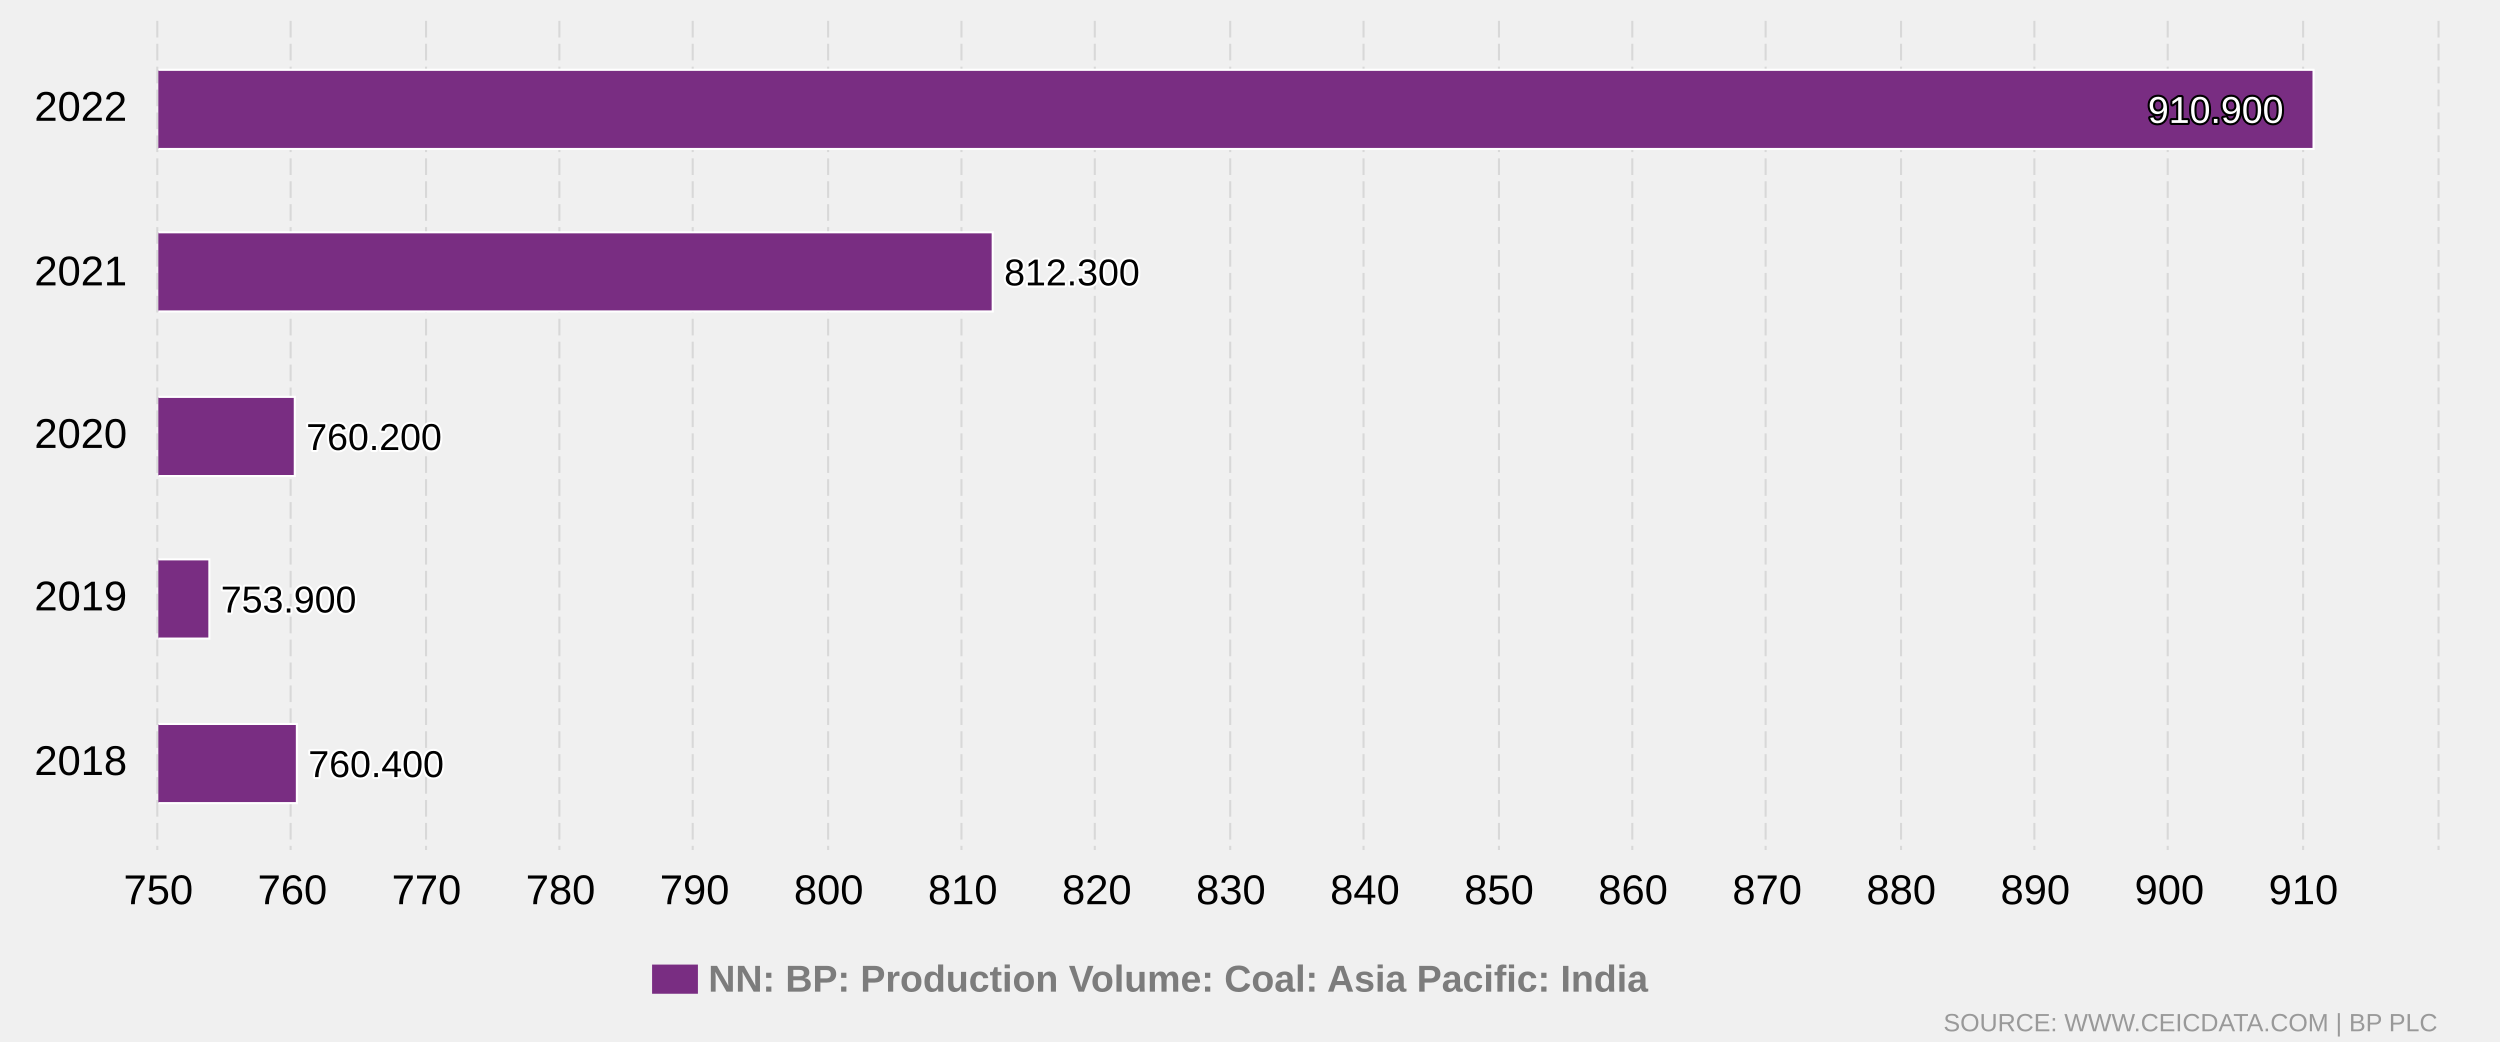
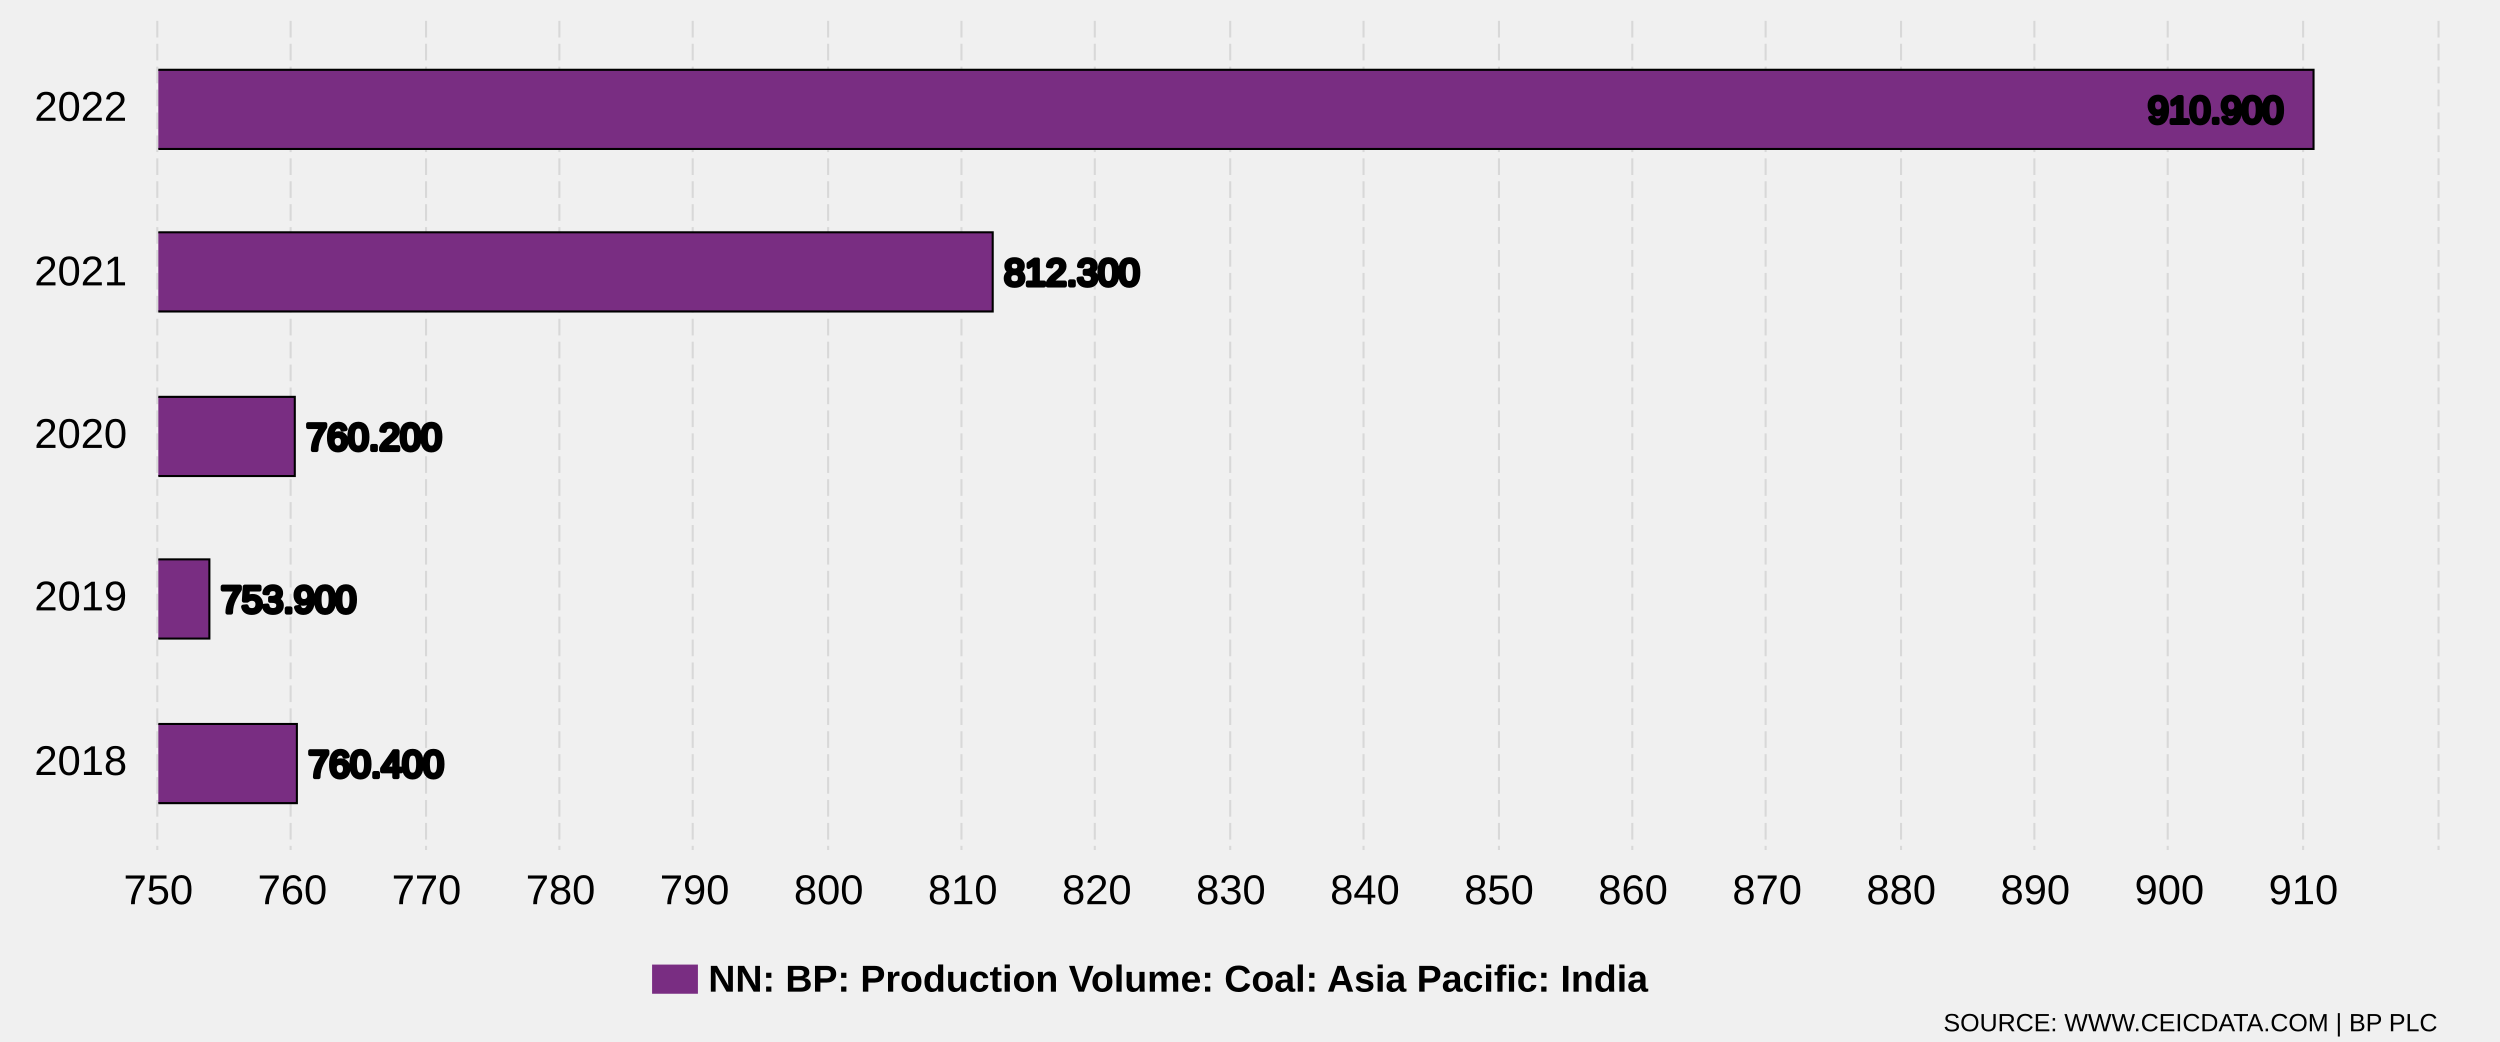
<svg xmlns="http://www.w3.org/2000/svg" version="1.1" class="highcharts-root" style="font-family: 'Lucida Grande', 'Lucida Sans Unicode', Arial, Helvetica, sans-serif; font-size: 12px; background-color: rgba(0, 0, 0, 0);" width="1200" height="500">
  <defs>
    <clipPath id="highcharts-8akx208-1-">
      <rect x="0" y="0" width="398" height="1094" fill="none" />
    </clipPath>
  </defs>
  <rect fill="rgba(255, 255, 255, 0.0)" class="highcharts-background" x="0" y="0" width="1180" height="500" rx="0" ry="0" />
  <rect fill="none" class="highcharts-plot-background" x="76" y="10" width="1094" height="398" />
  <g class="highcharts-grid highcharts-xaxis-grid" data-z-index="1">
    <path fill="none" stroke-dasharray="none" data-z-index="1" class="highcharts-grid-line" d="M 76 366.5 L 1170 366.5" opacity="1" />
    <path fill="none" stroke-dasharray="none" data-z-index="1" class="highcharts-grid-line" d="M 76 287.5 L 1170 287.5" opacity="1" />
    <path fill="none" stroke-dasharray="none" data-z-index="1" class="highcharts-grid-line" d="M 76 209.5 L 1170 209.5" opacity="1" />
    <path fill="none" stroke-dasharray="none" data-z-index="1" class="highcharts-grid-line" d="M 76 131.5 L 1170 131.5" opacity="1" />
    <path fill="none" stroke-dasharray="none" data-z-index="1" class="highcharts-grid-line" d="M 76 52.5 L 1170 52.5" opacity="1" />
  </g>
  <g class="highcharts-grid highcharts-yaxis-grid" data-z-index="1">
    <path fill="none" stroke="rgba(216,216,216,1)" stroke-width="1" stroke-dasharray="8,3" data-z-index="1" class="highcharts-grid-line" d="M 75.5 10 L 75.5 408" opacity="1" />
    <path fill="none" stroke="rgba(216,216,216,1)" stroke-width="1" stroke-dasharray="8,3" data-z-index="1" class="highcharts-grid-line" d="M 139.5 10 L 139.5 408" opacity="1" />
    <path fill="none" stroke="rgba(216,216,216,1)" stroke-width="1" stroke-dasharray="8,3" data-z-index="1" class="highcharts-grid-line" d="M 204.5 10 L 204.5 408" opacity="1" />
    <path fill="none" stroke="rgba(216,216,216,1)" stroke-width="1" stroke-dasharray="8,3" data-z-index="1" class="highcharts-grid-line" d="M 268.5 10 L 268.5 408" opacity="1" />
    <path fill="none" stroke="rgba(216,216,216,1)" stroke-width="1" stroke-dasharray="8,3" data-z-index="1" class="highcharts-grid-line" d="M 332.5 10 L 332.5 408" opacity="1" />
    <path fill="none" stroke="rgba(216,216,216,1)" stroke-width="1" stroke-dasharray="8,3" data-z-index="1" class="highcharts-grid-line" d="M 397.5 10 L 397.5 408" opacity="1" />
    <path fill="none" stroke="rgba(216,216,216,1)" stroke-width="1" stroke-dasharray="8,3" data-z-index="1" class="highcharts-grid-line" d="M 461.5 10 L 461.5 408" opacity="1" />
    <path fill="none" stroke="rgba(216,216,216,1)" stroke-width="1" stroke-dasharray="8,3" data-z-index="1" class="highcharts-grid-line" d="M 525.5 10 L 525.5 408" opacity="1" />
    <path fill="none" stroke="rgba(216,216,216,1)" stroke-width="1" stroke-dasharray="8,3" data-z-index="1" class="highcharts-grid-line" d="M 590.5 10 L 590.5 408" opacity="1" />
    <path fill="none" stroke="rgba(216,216,216,1)" stroke-width="1" stroke-dasharray="8,3" data-z-index="1" class="highcharts-grid-line" d="M 654.5 10 L 654.5 408" opacity="1" />
    <path fill="none" stroke="rgba(216,216,216,1)" stroke-width="1" stroke-dasharray="8,3" data-z-index="1" class="highcharts-grid-line" d="M 719.5 10 L 719.5 408" opacity="1" />
    <path fill="none" stroke="rgba(216,216,216,1)" stroke-width="1" stroke-dasharray="8,3" data-z-index="1" class="highcharts-grid-line" d="M 783.5 10 L 783.5 408" opacity="1" />
    <path fill="none" stroke="rgba(216,216,216,1)" stroke-width="1" stroke-dasharray="8,3" data-z-index="1" class="highcharts-grid-line" d="M 847.5 10 L 847.5 408" opacity="1" />
    <path fill="none" stroke="rgba(216,216,216,1)" stroke-width="1" stroke-dasharray="8,3" data-z-index="1" class="highcharts-grid-line" d="M 912.5 10 L 912.5 408" opacity="1" />
    <path fill="none" stroke="rgba(216,216,216,1)" stroke-width="1" stroke-dasharray="8,3" data-z-index="1" class="highcharts-grid-line" d="M 976.5 10 L 976.5 408" opacity="1" />
    <path fill="none" stroke="rgba(216,216,216,1)" stroke-width="1" stroke-dasharray="8,3" data-z-index="1" class="highcharts-grid-line" d="M 1040.5 10 L 1040.5 408" opacity="1" />
    <path fill="none" stroke="rgba(216,216,216,1)" stroke-width="1" stroke-dasharray="8,3" data-z-index="1" class="highcharts-grid-line" d="M 1105.5 10 L 1105.5 408" opacity="1" />
    <path fill="none" stroke="rgba(216,216,216,1)" stroke-width="1" stroke-dasharray="8,3" data-z-index="1" class="highcharts-grid-line" d="M 1170.5 10 L 1170.5 408" opacity="1" />
  </g>
  <rect fill="none" class="highcharts-plot-border" data-z-index="1" x="76" y="10" width="1094" height="398" />
  <g class="highcharts-axis highcharts-xaxis" data-z-index="2">
    <path fill="none" class="highcharts-axis-line" data-z-index="7" d="M 76 10 L 76 408" />
  </g>
  <g class="highcharts-axis highcharts-yaxis" data-z-index="2">
    <path fill="none" class="highcharts-axis-line" data-z-index="7" d="M 76 408 L 1170 408" />
  </g>
  <g class="highcharts-series-group" data-z-index="3">
    <g data-z-index="0.1" class="highcharts-series highcharts-series-0 highcharts-bar-series highcharts-tracker" transform="translate(1170,408) rotate(90) scale(-1,1) scale(1 1)" clip-path="url(#highcharts-8akx208-1-)">
-       <rect x="22.5" y="1027.5" width="38" height="67" fill="#792D82" stroke="#ffffff" stroke-width="1" opacity="1" class="highcharts-point" />
-       <rect x="101.5" y="1069.5" width="38" height="25" fill="#792D82" stroke="#ffffff" stroke-width="1" opacity="1" class="highcharts-point" />
-       <rect x="179.5" y="1028.5" width="38" height="66" fill="#792D82" stroke="#ffffff" stroke-width="1" opacity="1" class="highcharts-point" />
-       <rect x="258.5" y="693.5" width="38" height="401" fill="#792D82" stroke="#ffffff" stroke-width="1" opacity="1" class="highcharts-point" />
-       <rect x="336.5" y="59.5" width="38" height="1035" fill="#792D82" stroke="#ffffff" stroke-width="1" opacity="1" class="highcharts-point" />
+       <rect x="22.5" y="1027.5" width="38" height="67" fill="#792D82" stroke="rgb(0,0,0)" stroke-width="1" opacity="1" class="highcharts-point" />
+       <rect x="101.5" y="1069.5" width="38" height="25" fill="#792D82" stroke="rgb(0,0,0)" stroke-width="1" opacity="1" class="highcharts-point" />
+       <rect x="179.5" y="1028.5" width="38" height="66" fill="#792D82" stroke="rgb(0,0,0)" stroke-width="1" opacity="1" class="highcharts-point" />
+       <rect x="258.5" y="693.5" width="38" height="401" fill="#792D82" stroke="rgb(0,0,0)" stroke-width="1" opacity="1" class="highcharts-point" />
+       <rect x="336.5" y="59.5" width="38" height="1035" fill="#792D82" stroke="rgb(0,0,0)" stroke-width="1" opacity="1" class="highcharts-point" />
    </g>
    <g data-z-index="0.1" class="highcharts-markers highcharts-series-0 highcharts-bar-series" transform="translate(1170,408) rotate(90) scale(-1,1) scale(1 1)" clip-path="none" />
  </g>
-   <text x="590" text-anchor="middle" class="highcharts-title" data-z-index="4" style="color:#333333;font-size:18px;fill:#333333;" y="24" />
-   <text x="590" text-anchor="middle" class="highcharts-subtitle" data-z-index="4" style="color:#666666;fill:#666666;" y="24" />
-   <text x="10" text-anchor="start" class="highcharts-caption" data-z-index="4" style="color:#666666;fill:#666666;" y="497" />
+   <text x="590" text-anchor="middle" class="highcharts-title" data-z-index="4" style="color:rgb(0,0,0);font-size:18px;fill:rgb(0,0,0);" y="24" />
+   <text x="590" text-anchor="middle" class="highcharts-subtitle" data-z-index="4" style="color:rgb(0,0,0);fill:rgb(0,0,0);" y="24" />
+   <text x="10" text-anchor="start" class="highcharts-caption" data-z-index="4" style="color:rgb(0,0,0);fill:rgb(0,0,0);" y="497" />
  <g data-z-index="6" class="highcharts-data-labels highcharts-series-0 highcharts-bar-series highcharts-tracker" transform="translate(76,10) scale(1 1)">
    <g class="highcharts-label highcharts-data-label highcharts-data-label-color-undefined" data-z-index="1" transform="translate(67,341)">
      <text x="5" data-z-index="1" style="font-size:18px;font-weight:normal;color:#000000;fill:#000000;" y="22">
-         <tspan x="5" y="22" class="highcharts-text-outline" fill="#FFFFFF" stroke="#FFFFFF" stroke-width="2px" stroke-linejoin="round" style="">760.400</tspan>
+         <tspan x="5" y="22" class="highcharts-text-outline" fill="rgb(0,0,0)" stroke="rgb(0,0,0)" stroke-width="2px" stroke-linejoin="round" style="">760.400</tspan>
        <tspan x="5" y="22">760.400</tspan>
      </text>
    </g>
    <g class="highcharts-label highcharts-data-label highcharts-data-label-color-undefined" data-z-index="1" transform="translate(25,262)">
      <text x="5" data-z-index="1" style="font-size:18px;font-weight:normal;color:#000000;fill:#000000;" y="22">
-         <tspan x="5" y="22" class="highcharts-text-outline" fill="#FFFFFF" stroke="#FFFFFF" stroke-width="2px" stroke-linejoin="round">753.900</tspan>
+         <tspan x="5" y="22" class="highcharts-text-outline" fill="rgb(0,0,0)" stroke="rgb(0,0,0)" stroke-width="2px" stroke-linejoin="round">753.900</tspan>
        <tspan x="5" y="22">753.900</tspan>
      </text>
    </g>
    <g class="highcharts-label highcharts-data-label highcharts-data-label-color-undefined" data-z-index="1" transform="translate(66,184)">
      <text x="5" data-z-index="1" style="font-size:18px;font-weight:normal;color:#000000;fill:#000000;" y="22">
-         <tspan x="5" y="22" class="highcharts-text-outline" fill="#FFFFFF" stroke="#FFFFFF" stroke-width="2px" stroke-linejoin="round">760.200</tspan>
+         <tspan x="5" y="22" class="highcharts-text-outline" fill="rgb(0,0,0)" stroke="rgb(0,0,0)" stroke-width="2px" stroke-linejoin="round">760.200</tspan>
        <tspan x="5" y="22">760.200</tspan>
      </text>
    </g>
    <g class="highcharts-label highcharts-data-label highcharts-data-label-color-undefined" data-z-index="1" transform="translate(401,105)">
      <text x="5" data-z-index="1" style="font-size:18px;font-weight:normal;color:#000000;fill:#000000;" y="22">
-         <tspan x="5" y="22" class="highcharts-text-outline" fill="#FFFFFF" stroke="#FFFFFF" stroke-width="2px" stroke-linejoin="round">812.300</tspan>
+         <tspan x="5" y="22" class="highcharts-text-outline" fill="rgb(0,0,0)" stroke="rgb(0,0,0)" stroke-width="2px" stroke-linejoin="round">812.300</tspan>
        <tspan x="5" y="22">812.300</tspan>
      </text>
    </g>
    <g class="highcharts-label highcharts-data-label highcharts-data-label-color-undefined" data-z-index="1" transform="translate(950,27)">
-       <text x="5" data-z-index="1" style="font-size:18px;font-weight:normal;color:#FFFFFF;fill:#FFFFFF;" y="22">
+       <text x="5" data-z-index="1" style="font-size:18px;font-weight:normal;color:rgb(0,0,0);fill:rgb(0,0,0);" y="22">
        <tspan x="5" y="22" class="highcharts-text-outline" fill="#000000" stroke="#000000" stroke-width="2px" stroke-linejoin="round">910.900</tspan>
        <tspan x="5" y="22">910.900</tspan>
      </text>
    </g>
  </g>
  <g class="highcharts-legend" data-z-index="7" transform="translate(305,452)">
    <rect fill="none" class="highcharts-legend-box" rx="0" ry="0" x="0" y="0" width="570" height="33" visibility="visible" />
    <g data-z-index="1">
      <g>
        <g class="highcharts-legend-item highcharts-bar-series highcharts-color-undefined highcharts-series-0" data-z-index="1" transform="translate(8,3)">
-           <text x="27" style="color:#7c7c7c;cursor:pointer;font-size:18px;font-weight:bold;fill:#7c7c7c;" text-anchor="start" data-z-index="2" y="21">
+           <text x="27" style="color:rgb(0,0,0);cursor:pointer;font-size:18px;font-weight:bold;fill:rgb(0,0,0);" text-anchor="start" data-z-index="2" y="21">
            <tspan>NN: BP: Production Volume: Coal: Asia Pacific: India</tspan>
          </text>
          <rect x="0" y="8" width="22" height="14" fill="#792D82" class="highcharts-point" data-z-index="3" />
        </g>
      </g>
    </g>
  </g>
  <g class="highcharts-axis-labels highcharts-xaxis-labels" data-z-index="7">
    <text x="61" style="color:rgb(0,0,0);cursor:default;font-size:20px;fill:rgb(0,0,0);" text-anchor="end" transform="translate(0,0)" y="372" opacity="1">2018</text>
    <text x="61" style="color:rgb(0,0,0);cursor:default;font-size:20px;fill:rgb(0,0,0);" text-anchor="end" transform="translate(0,0)" y="293" opacity="1">2019</text>
    <text x="61" style="color:rgb(0,0,0);cursor:default;font-size:20px;fill:rgb(0,0,0);" text-anchor="end" transform="translate(0,0)" y="215" opacity="1">2020</text>
    <text x="61" style="color:rgb(0,0,0);cursor:default;font-size:20px;fill:rgb(0,0,0);" text-anchor="end" transform="translate(0,0)" y="137" opacity="1">2021</text>
    <text x="61" style="color:rgb(0,0,0);cursor:default;font-size:20px;fill:rgb(0,0,0);" text-anchor="end" transform="translate(0,0)" y="58" opacity="1">2022</text>
  </g>
  <g class="highcharts-axis-labels highcharts-yaxis-labels" data-z-index="7">
    <text x="76" style="color:rgb(0,0,0);cursor:default;font-size:20px;fill:rgb(0,0,0);" text-anchor="middle" transform="translate(0,0)" y="434" opacity="1">750</text>
    <text x="140.353" style="color:rgb(0,0,0);cursor:default;font-size:20px;fill:rgb(0,0,0);" text-anchor="middle" transform="translate(0,0)" y="434" opacity="1">760</text>
    <text x="204.706" style="color:rgb(0,0,0);cursor:default;font-size:20px;fill:rgb(0,0,0);" text-anchor="middle" transform="translate(0,0)" y="434" opacity="1">770</text>
    <text x="269.059" style="color:rgb(0,0,0);cursor:default;font-size:20px;fill:rgb(0,0,0);" text-anchor="middle" transform="translate(0,0)" y="434" opacity="1">780</text>
    <text x="333.412" style="color:rgb(0,0,0);cursor:default;font-size:20px;fill:rgb(0,0,0);" text-anchor="middle" transform="translate(0,0)" y="434" opacity="1">790</text>
    <text x="397.765" style="color:rgb(0,0,0);cursor:default;font-size:20px;fill:rgb(0,0,0);" text-anchor="middle" transform="translate(0,0)" y="434" opacity="1">800</text>
    <text x="462.118" style="color:rgb(0,0,0);cursor:default;font-size:20px;fill:rgb(0,0,0);" text-anchor="middle" transform="translate(0,0)" y="434" opacity="1">810</text>
    <text x="526.471" style="color:rgb(0,0,0);cursor:default;font-size:20px;fill:rgb(0,0,0);" text-anchor="middle" transform="translate(0,0)" y="434" opacity="1">820</text>
    <text x="590.824" style="color:rgb(0,0,0);cursor:default;font-size:20px;fill:rgb(0,0,0);" text-anchor="middle" transform="translate(0,0)" y="434" opacity="1">830</text>
    <text x="655.176" style="color:rgb(0,0,0);cursor:default;font-size:20px;fill:rgb(0,0,0);" text-anchor="middle" transform="translate(0,0)" y="434" opacity="1">840</text>
    <text x="719.529" style="color:rgb(0,0,0);cursor:default;font-size:20px;fill:rgb(0,0,0);" text-anchor="middle" transform="translate(0,0)" y="434" opacity="1">850</text>
    <text x="783.882" style="color:rgb(0,0,0);cursor:default;font-size:20px;fill:rgb(0,0,0);" text-anchor="middle" transform="translate(0,0)" y="434" opacity="1">860</text>
    <text x="848.235" style="color:rgb(0,0,0);cursor:default;font-size:20px;fill:rgb(0,0,0);" text-anchor="middle" transform="translate(0,0)" y="434" opacity="1">870</text>
    <text x="912.588" style="color:rgb(0,0,0);cursor:default;font-size:20px;fill:rgb(0,0,0);" text-anchor="middle" transform="translate(0,0)" y="434" opacity="1">880</text>
    <text x="976.941" style="color:rgb(0,0,0);cursor:default;font-size:20px;fill:rgb(0,0,0);" text-anchor="middle" transform="translate(0,0)" y="434" opacity="1">890</text>
    <text x="1041.294" style="color:rgb(0,0,0);cursor:default;font-size:20px;fill:rgb(0,0,0);" text-anchor="middle" transform="translate(0,0)" y="434" opacity="1">900</text>
    <text x="1105.647" style="color:rgb(0,0,0);cursor:default;font-size:20px;fill:rgb(0,0,0);" text-anchor="middle" transform="translate(0,0)" y="434" opacity="1">910</text>
    <text x="1153.912" style="color:rgb(0,0,0);cursor:default;font-size:20px;fill:rgb(0,0,0);" text-anchor="middle" transform="translate(0,0)" y="434" opacity="1">
      <tspan />
    </text>
  </g>
-   <text x="1170" class="highcharts-credits" text-anchor="end" data-z-index="8" style="cursor:pointer;color:#999999;font-size:12px;fill:#999999;" y="495">
+   <text x="1170" class="highcharts-credits" text-anchor="end" data-z-index="8" style="cursor:pointer;color:rgb(0,0,0);font-size:12px;fill:rgb(0,0,0);" y="495">
    <tspan>SOURCE: WWW.CEICDATA.COM | BP PLC</tspan>
  </text>
</svg>
